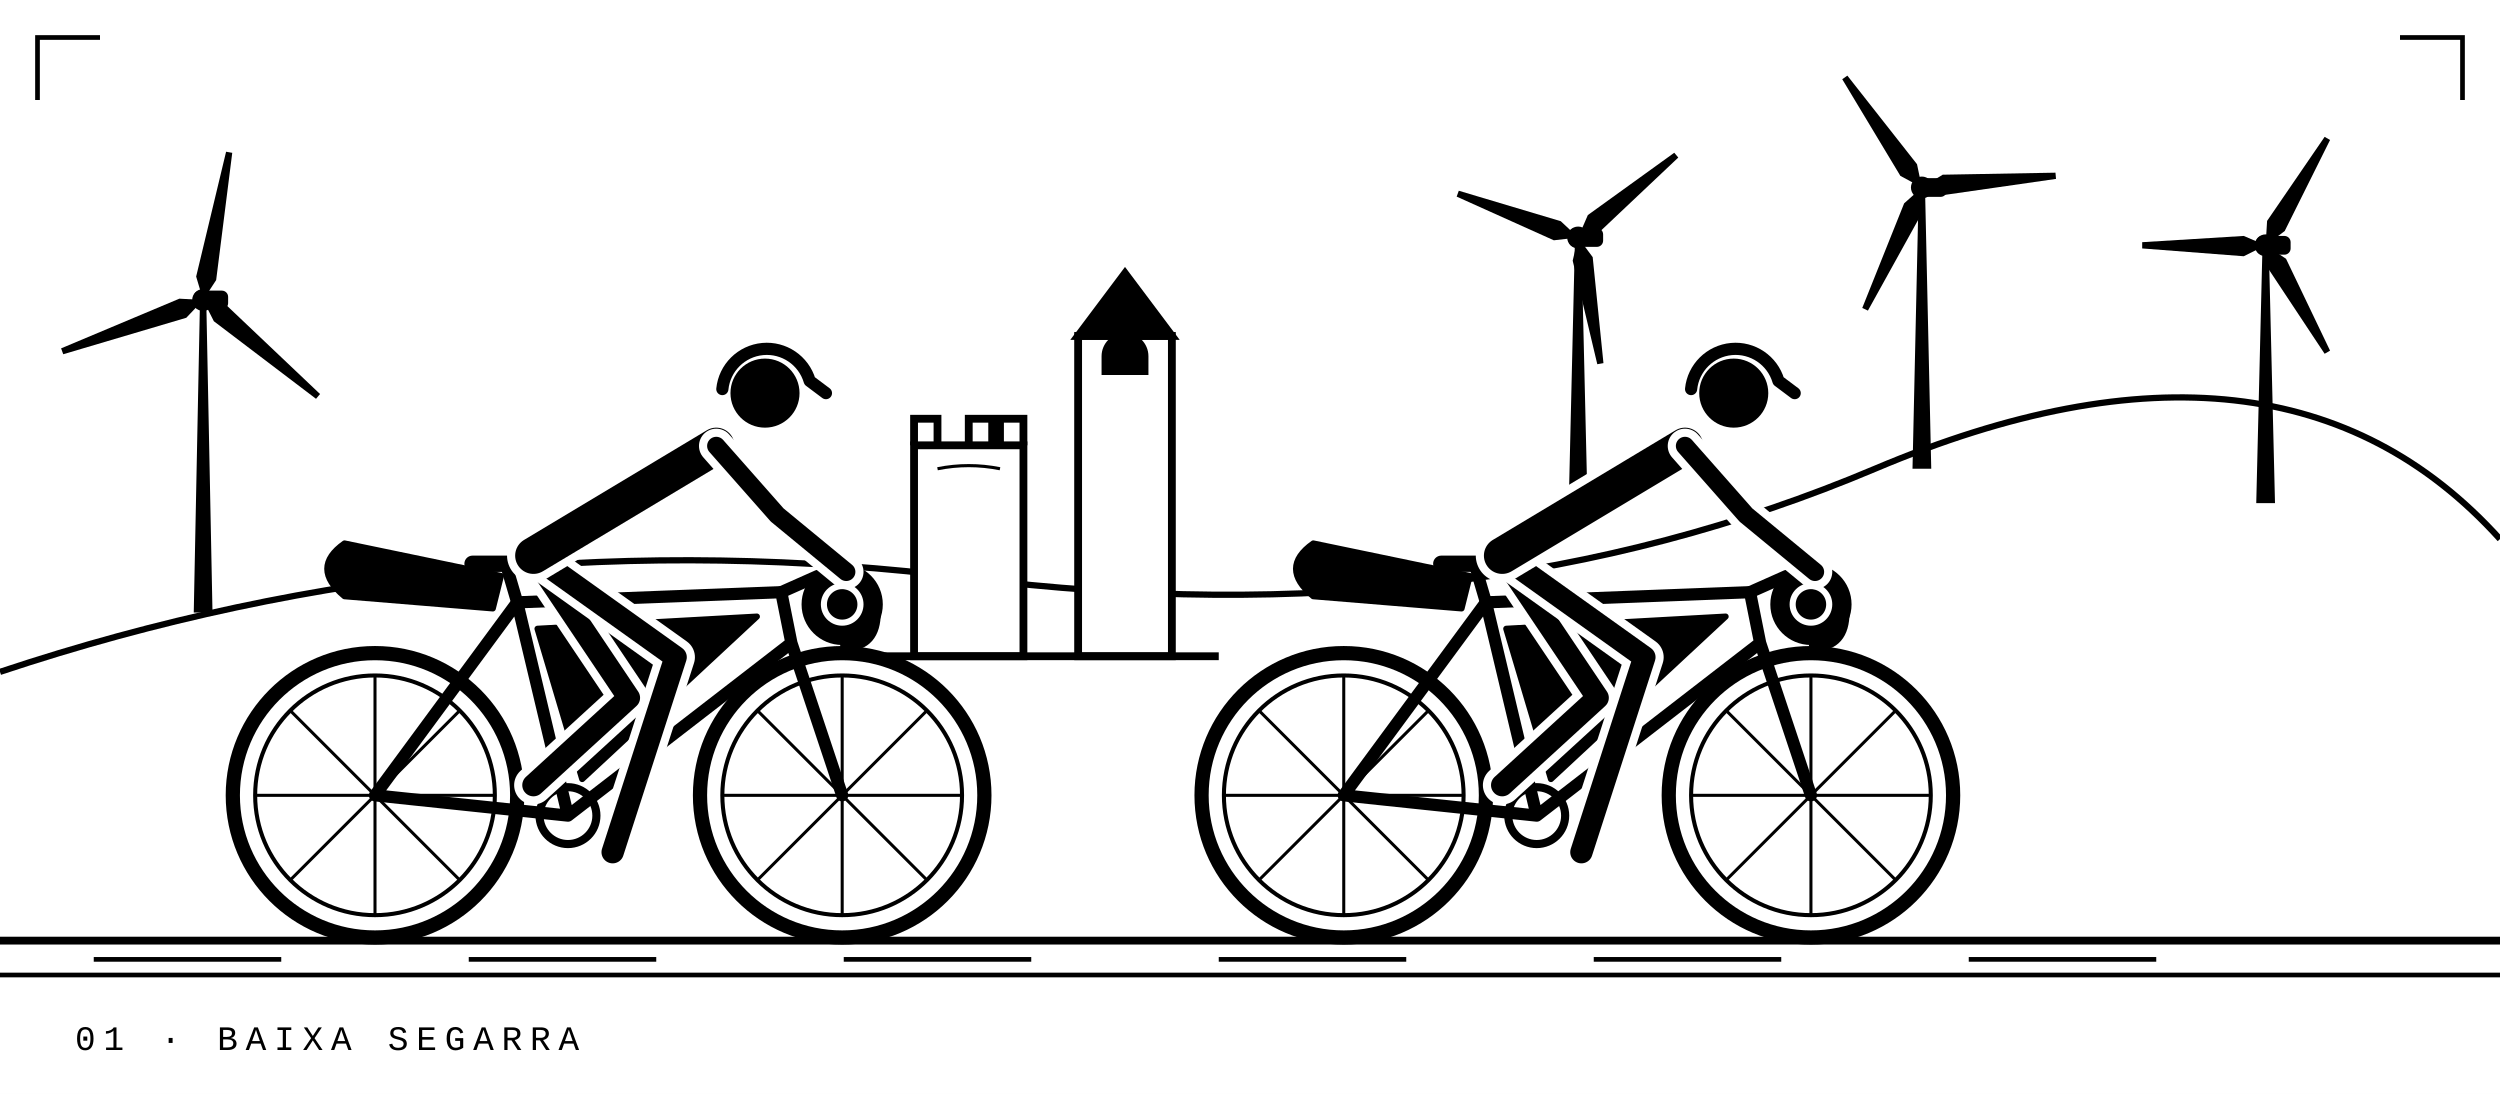
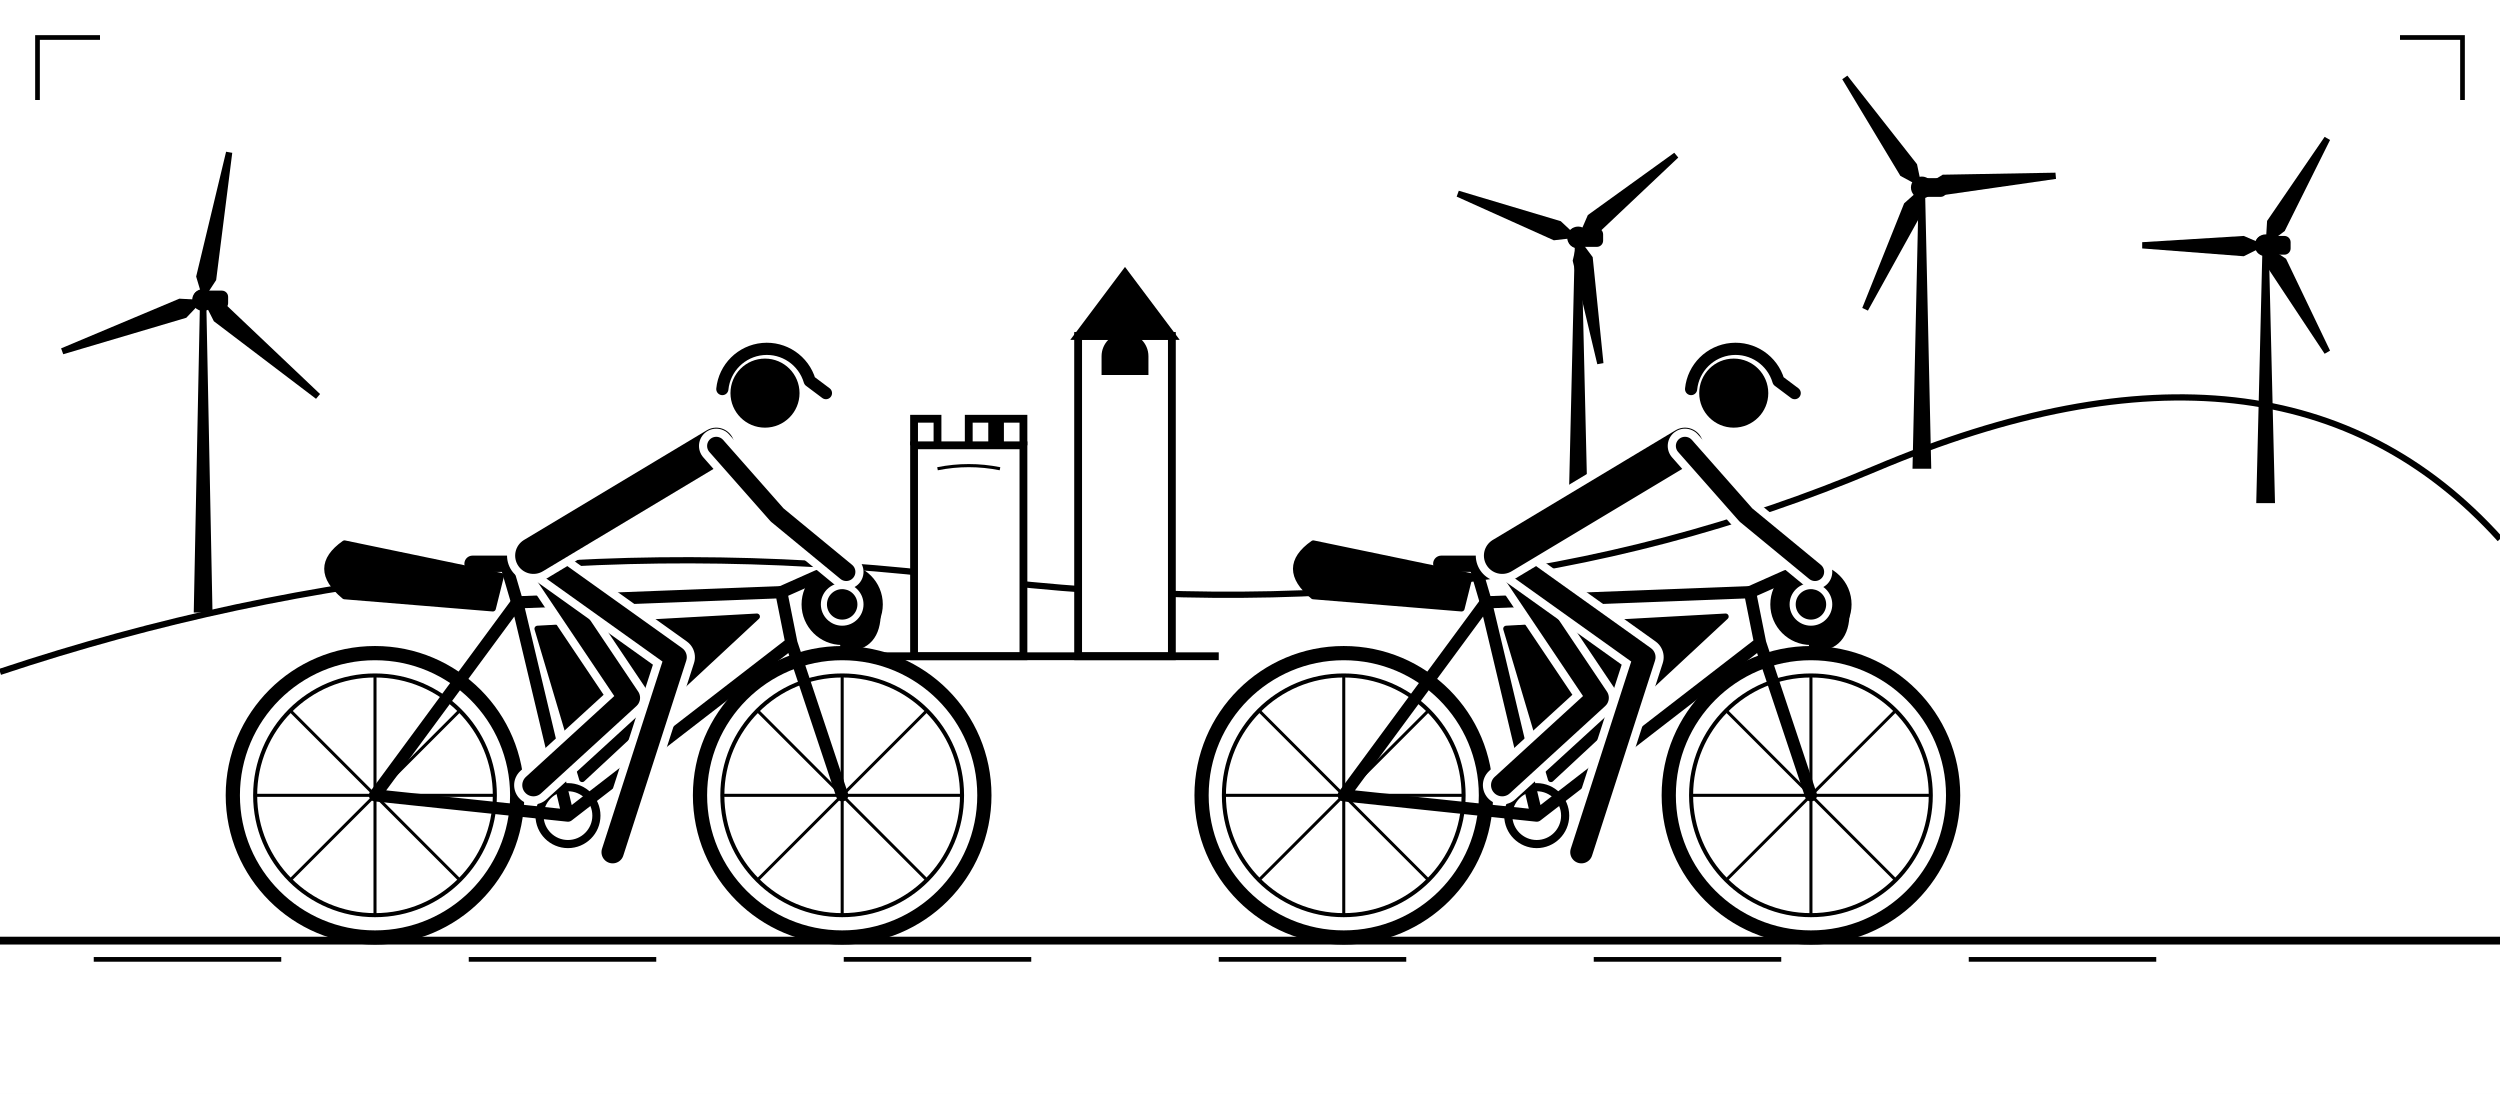
<svg xmlns="http://www.w3.org/2000/svg" viewBox="0 0 1600 700" width="1600" height="700">
  <rect width="1600" height="700" fill="#fff" />
  <path d="M0 430Q300 330 620 370T1200 300T1600 345" fill="none" stroke="#000" stroke-width="4" />
  <path d="M124 392L128 192H132L136 392Z" fill="#000" />
  <rect x="124" y="186" width="22" height="12" rx="4" fill="#000" />
  <path d="M0 0L-7 -14L-2 -96L2 -96L6 -14Z" transform="translate(130 192) rotate(10)" fill="#000" />
  <path d="M0 0L-7 -14L-2 -96L2 -96L6 -14Z" transform="translate(130 192) rotate(130)" fill="#000" />
  <path d="M0 0L-7 -14L-2 -96L2 -96L6 -14Z" transform="translate(130 192) rotate(250)" fill="#000" />
  <circle cx="130" cy="192" r="7" fill="#000" />
  <path d="M1004 322L1008 152H1012L1016 322Z" fill="#000" />
  <rect x="1004" y="146" width="22" height="12" rx="4" fill="#000" />
  <path d="M0 0L-7 -14L-2 -82L2 -82L6 -14Z" transform="translate(1010 152) rotate(50)" fill="#000" />
  <path d="M0 0L-7 -14L-2 -82L2 -82L6 -14Z" transform="translate(1010 152) rotate(170)" fill="#000" />
  <path d="M0 0L-7 -14L-2 -82L2 -82L6 -14Z" transform="translate(1010 152) rotate(290)" fill="#000" />
  <circle cx="1010" cy="152" r="7" fill="#000" />
  <path d="M1224 300L1228 120H1232L1236 300Z" fill="#000" />
  <rect x="1224" y="114" width="22" height="12" rx="4" fill="#000" />
  <path d="M0 0L-7 -14L-2 -86L2 -86L6 -14Z" transform="translate(1230 120) rotate(85)" fill="#000" />
  <path d="M0 0L-7 -14L-2 -86L2 -86L6 -14Z" transform="translate(1230 120) rotate(205)" fill="#000" />
  <path d="M0 0L-7 -14L-2 -86L2 -86L6 -14Z" transform="translate(1230 120) rotate(325)" fill="#000" />
  <circle cx="1230" cy="120" r="7" fill="#000" />
  <path d="M1444 322L1448 157H1452L1456 322Z" fill="#000" />
  <rect x="1444" y="151" width="22" height="12" rx="4" fill="#000" />
  <path d="M0 0L-7 -14L-2 -79L2 -79L6 -14Z" transform="translate(1450 157) rotate(30)" fill="#000" />
  <path d="M0 0L-7 -14L-2 -79L2 -79L6 -14Z" transform="translate(1450 157) rotate(150)" fill="#000" />
  <path d="M0 0L-7 -14L-2 -79L2 -79L6 -14Z" transform="translate(1450 157) rotate(270)" fill="#000" />
  <circle cx="1450" cy="157" r="7" fill="#000" />
  <g fill="#fff" stroke="#000" stroke-width="5">
    <path d="M585 420V285H655V420Z" />
    <path d="M585 285V268H600V285M620 285V268H635V285M640 285V268H655V285" fill="none" />
    <path d="M690 420V215H750V420Z" />
    <path d="M690 215L720 175L750 215Z" fill="#000" />
    <path d="M560 420H780" />
  </g>
  <path d="M600 300Q620 296 640 300" fill="none" stroke="#000" stroke-width="2" />
  <path d="M705 240v-12a15 15 0 0 1 30 0v12Z" fill="#000" />
  <g transform="translate(240 509) scale(1.3)" fill="none" stroke="#000" stroke-linecap="round" stroke-linejoin="round">
    <circle cx="0" cy="0" r="70" fill="#fff" stroke-width="7" />
    <circle cx="0" cy="0" r="59" stroke-width="2" />
    <g stroke-width="1.5">
      <path d="M0 0m0 58l0 -116" />
      <path d="M0 0m58 0l-116 0" />
      <path d="M0 0m41 41l-82 -82" />
      <path d="M0 0m41 -41l-82 82" />
    </g>
    <circle cx="230" cy="0" r="70" fill="#fff" stroke-width="7" />
    <circle cx="230" cy="0" r="59" stroke-width="2" />
    <g stroke-width="1.5">
      <path d="M230 0m0 58l0 -116" />
      <path d="M230 0m58 0l-116 0" />
      <path d="M230 0m41 41l-82 -82" />
      <path d="M230 0m41 -41l-82 82" />
    </g>
    <path d="M0 0L95 10L70 -95L200 -100L205 -75L95 10M0 0L70 -95M205 -75L230 0" stroke-width="6" />
    <path d="M70 -95L65 -112" stroke-width="6" />
    <path d="M48 -114H88" stroke-width="8" />
    <path d="M200 -100L218 -108h12q16 0 16 18q0 16 -14 16" stroke-width="6" />
    <circle cx="95" cy="10" r="14" stroke-width="4" />
    <path d="M80 -82L188 -88L102 -8Z" fill="#000" stroke-width="3" />
    <path d="M62 -108L-15 -124Q-32 -112 -15 -98L58 -92Z" fill="#000" stroke-width="3" />
    <circle cx="230" cy="-94" r="20" fill="#000" stroke="none" />
    <circle cx="230" cy="-94" r="9" stroke="#fff" stroke-width="3" />
    <path d="M78 -118L125 -48L78 -5" stroke="#fff" stroke-width="19" />
    <path d="M78 -118L125 -48L78 -5" stroke-width="11" />
    <path d="M78 -118L148 -68L117 28" stroke="#fff" stroke-width="19" />
    <path d="M78 -118L148 -68L117 28" stroke-width="11" />
    <path d="M78 -118L168 -172" stroke="#fff" stroke-width="26" />
    <path d="M78 -118L168 -172" stroke-width="18" />
    <path d="M168 -172L198 -138L232 -110" stroke="#fff" stroke-width="17" />
    <path d="M168 -172L198 -138L232 -110" stroke-width="9" />
    <circle cx="192" cy="-198" r="19" fill="#000" stroke="#fff" stroke-width="4" />
    <path d="M171 -200A22 22 0 0 1 214 -204L222 -198" stroke-width="6" />
  </g>
  <g transform="translate(860 509) scale(1.3)" fill="none" stroke="#000" stroke-linecap="round" stroke-linejoin="round">
    <circle cx="0" cy="0" r="70" fill="#fff" stroke-width="7" />
    <circle cx="0" cy="0" r="59" stroke-width="2" />
    <g stroke-width="1.5">
      <path d="M0 0m0 58l0 -116" />
      <path d="M0 0m58 0l-116 0" />
      <path d="M0 0m41 41l-82 -82" />
      <path d="M0 0m41 -41l-82 82" />
    </g>
    <circle cx="230" cy="0" r="70" fill="#fff" stroke-width="7" />
    <circle cx="230" cy="0" r="59" stroke-width="2" />
    <g stroke-width="1.5">
      <path d="M230 0m0 58l0 -116" />
      <path d="M230 0m58 0l-116 0" />
      <path d="M230 0m41 41l-82 -82" />
      <path d="M230 0m41 -41l-82 82" />
    </g>
    <path d="M0 0L95 10L70 -95L200 -100L205 -75L95 10M0 0L70 -95M205 -75L230 0" stroke-width="6" />
    <path d="M70 -95L65 -112" stroke-width="6" />
    <path d="M48 -114H88" stroke-width="8" />
    <path d="M200 -100L218 -108h12q16 0 16 18q0 16 -14 16" stroke-width="6" />
    <circle cx="95" cy="10" r="14" stroke-width="4" />
    <path d="M80 -82L188 -88L102 -8Z" fill="#000" stroke-width="3" />
    <path d="M62 -108L-15 -124Q-32 -112 -15 -98L58 -92Z" fill="#000" stroke-width="3" />
    <circle cx="230" cy="-94" r="20" fill="#000" stroke="none" />
    <circle cx="230" cy="-94" r="9" stroke="#fff" stroke-width="3" />
    <path d="M78 -118L125 -48L78 -5" stroke="#fff" stroke-width="19" />
    <path d="M78 -118L125 -48L78 -5" stroke-width="11" />
    <path d="M78 -118L148 -68L117 28" stroke="#fff" stroke-width="19" />
    <path d="M78 -118L148 -68L117 28" stroke-width="11" />
    <path d="M78 -118L168 -172" stroke="#fff" stroke-width="26" />
    <path d="M78 -118L168 -172" stroke-width="18" />
    <path d="M168 -172L198 -138L232 -110" stroke="#fff" stroke-width="17" />
    <path d="M168 -172L198 -138L232 -110" stroke-width="9" />
    <circle cx="192" cy="-198" r="19" fill="#000" stroke="#fff" stroke-width="4" />
    <path d="M171 -200A22 22 0 0 1 214 -204L222 -198" stroke-width="6" />
  </g>
  <path d="M0 602H1600" stroke="#000" stroke-width="5" />
  <g stroke="#000" stroke-width="3">
    <path d="M60 614H180M300 614H420M540 614H660M780 614H900M1020 614H1140M1260 614H1380" />
  </g>
  <rect y="624" width="1600" height="76" fill="#fff" />
-   <path d="M0 624H1600" stroke="#000" stroke-width="3" />
-   <g font-family="Courier New,monospace" font-size="22" fill="#000" letter-spacing="5">
-     <text x="48" y="672">01 · BAIXA SEGARRA</text>
-   </g>
  <path d="M24 64V24H64M1536 24H1576V64" fill="none" stroke="#000" stroke-width="3" />
</svg>
